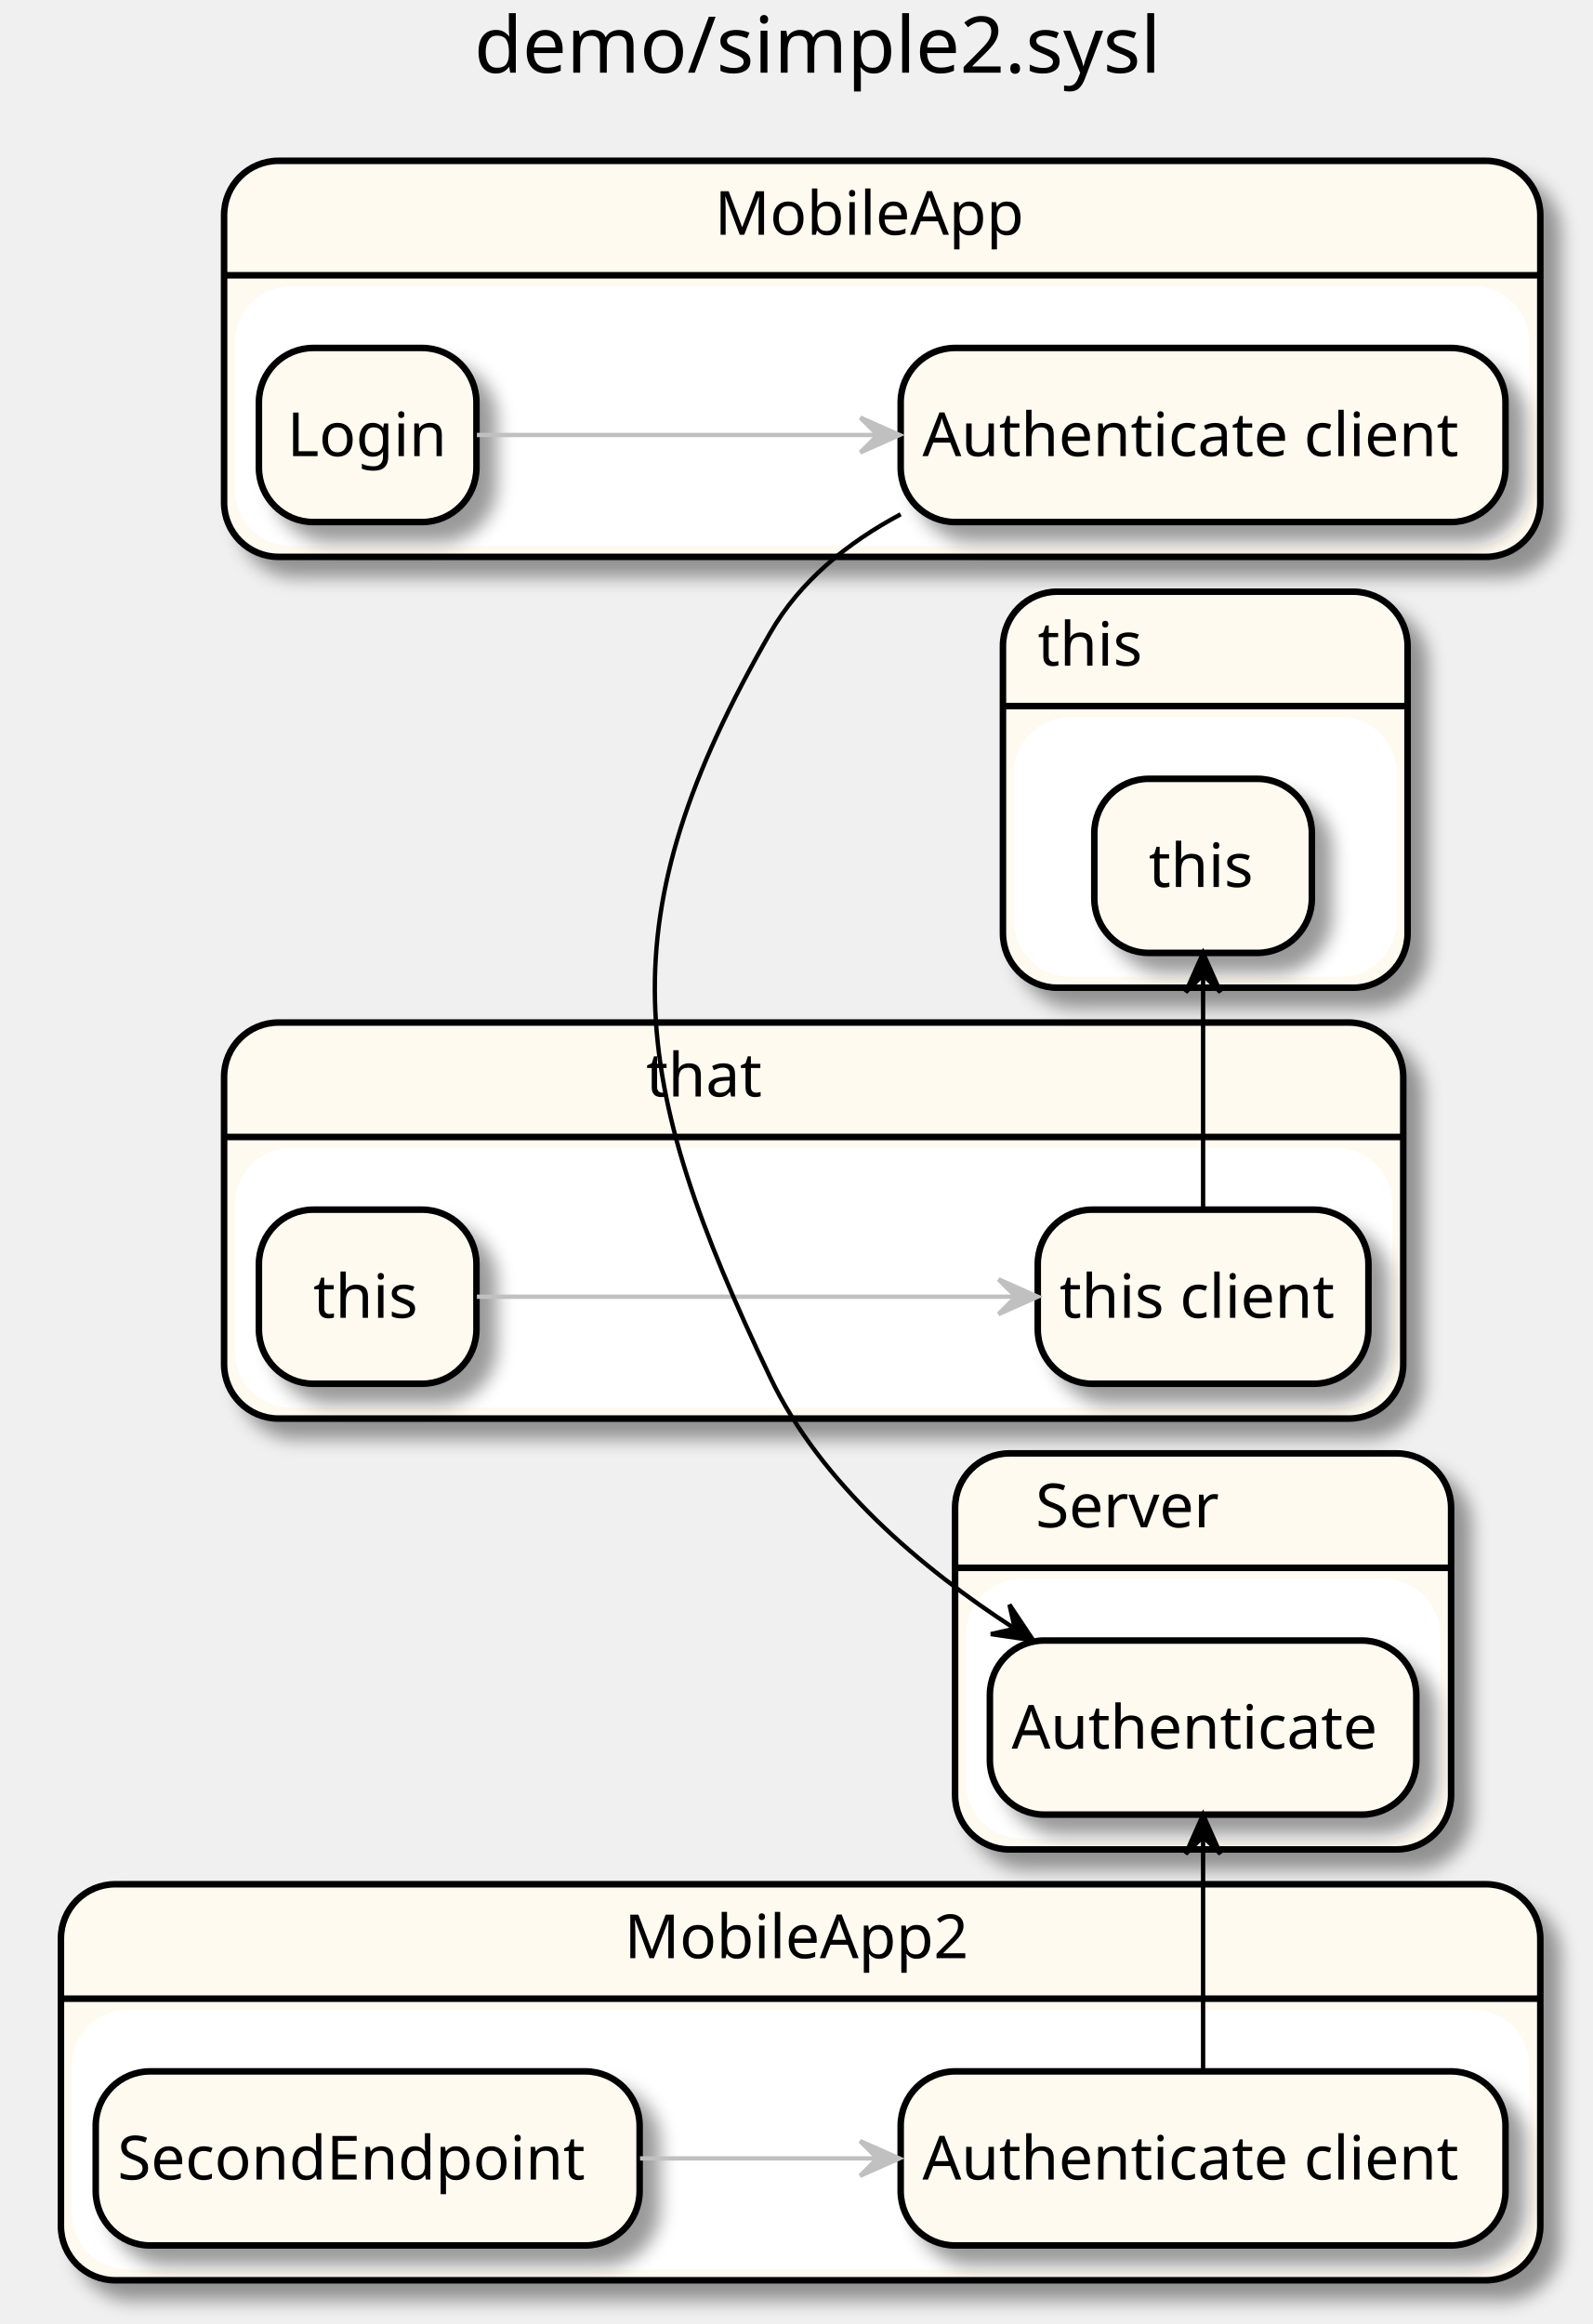
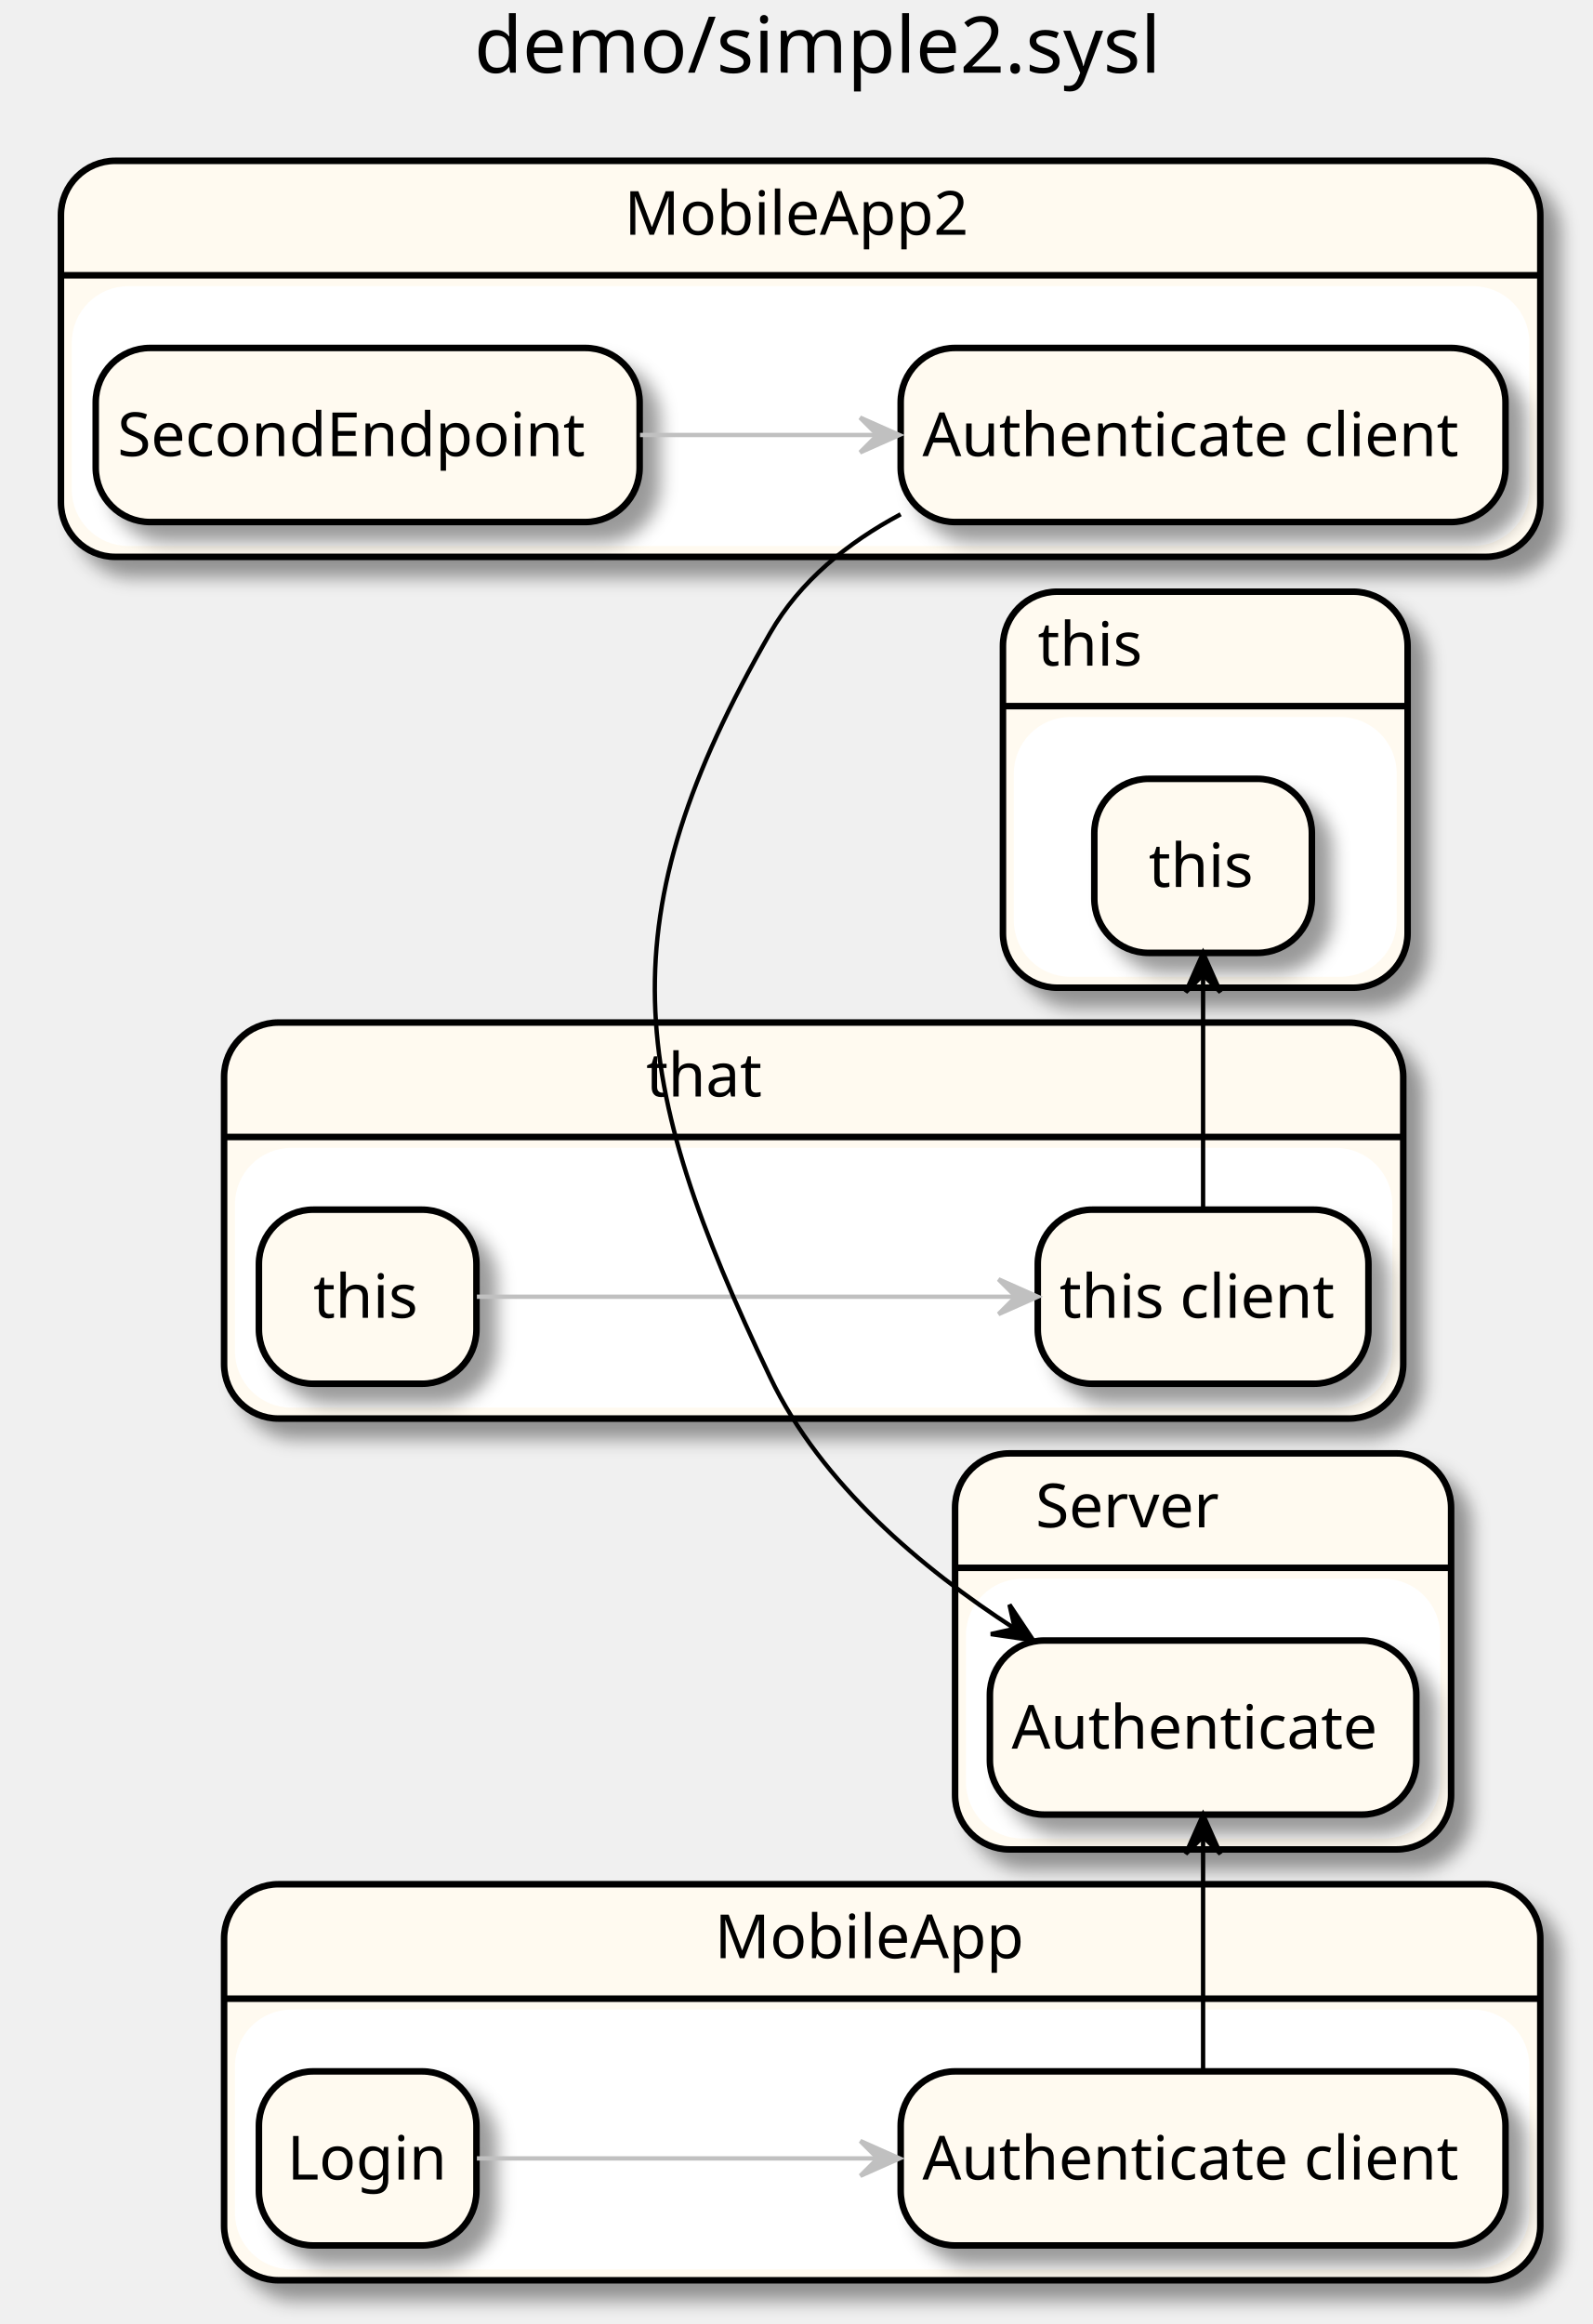
<svg xmlns="http://www.w3.org/2000/svg" contentScriptType="application/ecmascript" contentStyleType="text/css" height="534px" preserveAspectRatio="none" style="width:366px;height:534px;" version="1.1" viewBox="0 0 366 534" width="366px" zoomAndPan="magnify">
  <defs>
-     <filter height="300%" id="ffjqha9ogwzy6" width="300%" x="-1" y="-1">
+     <filter height="300%" id="f5itngduisv7i" width="300%" x="-1" y="-1">
      <feGaussianBlur result="blurOut" stdDeviation="2.0" />
      <feColorMatrix in="blurOut" result="blurOut2" type="matrix" values="0 0 0 0 0 0 0 0 0 0 0 0 0 0 0 0 0 0 .4 0" />
      <feOffset dx="4.0" dy="4.0" in="blurOut2" result="blurOut3" />
      <feBlend in="SourceGraphic" in2="blurOut3" mode="normal" />
    </filter>
  </defs>
  <g>
    <text fill="#000000" font-family="sans-serif" font-size="18" lengthAdjust="spacingAndGlyphs" textLength="162" x="109" y="16.708">demo/simple2.sysl</text>
-     <rect fill="#FFFAF0" filter="url(#ffjqha9ogwzy6)" height="91" rx="12.5" ry="12.5" style="stroke: #000000; stroke-width: 1.5;" width="302.5" x="51.5" y="36.953" />
-     <rect fill="#FFFFFF" height="58.703" rx="12.5" ry="12.5" style="stroke: #FFFFFF; stroke-width: 1.0;" width="296.5" x="54.5" y="66.25" />
-     <line style="stroke: #000000; stroke-width: 1.5;" x1="51.5" x2="354" y1="63.25" y2="63.25" />
-     <text fill="#000000" font-family="sans-serif" font-size="14" lengthAdjust="spacingAndGlyphs" textLength="72" x="164.25" y="53.948">MobileApp</text>
-     <rect fill="#FFFAF0" filter="url(#ffjqha9ogwzy6)" height="91" rx="12.5" ry="12.5" style="stroke: #000000; stroke-width: 1.5;" width="340" x="14" y="432.953" />
-     <rect fill="#FFFFFF" height="58.703" rx="12.5" ry="12.5" style="stroke: #FFFFFF; stroke-width: 1.0;" width="334" x="17" y="462.25" />
-     <line style="stroke: #000000; stroke-width: 1.5;" x1="14" x2="354" y1="459.25" y2="459.25" />
-     <text fill="#000000" font-family="sans-serif" font-size="14" lengthAdjust="spacingAndGlyphs" textLength="81" x="143.5" y="449.948">MobileApp2</text>
-     <rect fill="#FFFAF0" filter="url(#ffjqha9ogwzy6)" height="91" rx="12.5" ry="12.5" style="stroke: #000000; stroke-width: 1.5;" width="114" x="219.5" y="333.953" />
+     <rect fill="#FFFAF0" filter="url(#f5itngduisv7i)" height="91" rx="12.5" ry="12.5" style="stroke: #000000; stroke-width: 1.5;" width="302.5" x="51.5" y="432.953" />
+     <rect fill="#FFFFFF" height="58.703" rx="12.5" ry="12.5" style="stroke: #FFFFFF; stroke-width: 1.0;" width="296.5" x="54.5" y="462.25" />
+     <line style="stroke: #000000; stroke-width: 1.5;" x1="51.5" x2="354" y1="459.25" y2="459.25" />
+     <text fill="#000000" font-family="sans-serif" font-size="14" lengthAdjust="spacingAndGlyphs" textLength="72" x="164.25" y="449.948">MobileApp</text>
+     <rect fill="#FFFAF0" filter="url(#f5itngduisv7i)" height="91" rx="12.5" ry="12.5" style="stroke: #000000; stroke-width: 1.5;" width="340" x="14" y="36.953" />
+     <rect fill="#FFFFFF" height="58.703" rx="12.5" ry="12.5" style="stroke: #FFFFFF; stroke-width: 1.0;" width="334" x="17" y="66.25" />
+     <line style="stroke: #000000; stroke-width: 1.5;" x1="14" x2="354" y1="63.25" y2="63.25" />
+     <text fill="#000000" font-family="sans-serif" font-size="14" lengthAdjust="spacingAndGlyphs" textLength="81" x="143.5" y="53.948">MobileApp2</text>
+     <rect fill="#FFFAF0" filter="url(#f5itngduisv7i)" height="91" rx="12.5" ry="12.5" style="stroke: #000000; stroke-width: 1.5;" width="114" x="219.5" y="333.953" />
    <rect fill="#FFFFFF" height="58.703" rx="12.5" ry="12.5" style="stroke: #FFFFFF; stroke-width: 1.0;" width="108" x="222.5" y="363.25" />
    <line style="stroke: #000000; stroke-width: 1.5;" x1="219.5" x2="333.5" y1="360.25" y2="360.25" />
    <text fill="#000000" font-family="sans-serif" font-size="14" lengthAdjust="spacingAndGlyphs" textLength="44" x="238" y="350.948">Server</text>
-     <rect fill="#FFFAF0" filter="url(#ffjqha9ogwzy6)" height="91" rx="12.5" ry="12.5" style="stroke: #000000; stroke-width: 1.5;" width="271" x="51.5" y="234.953" />
+     <rect fill="#FFFAF0" filter="url(#f5itngduisv7i)" height="91" rx="12.5" ry="12.5" style="stroke: #000000; stroke-width: 1.5;" width="271" x="51.5" y="234.953" />
    <rect fill="#FFFFFF" height="58.703" rx="12.5" ry="12.5" style="stroke: #FFFFFF; stroke-width: 1.0;" width="265" x="54.5" y="264.25" />
    <line style="stroke: #000000; stroke-width: 1.5;" x1="51.5" x2="322.5" y1="261.25" y2="261.25" />
    <text fill="#000000" font-family="sans-serif" font-size="14" lengthAdjust="spacingAndGlyphs" textLength="27" x="148.5" y="251.948">that</text>
-     <rect fill="#FFFAF0" filter="url(#ffjqha9ogwzy6)" height="91" rx="12.5" ry="12.5" style="stroke: #000000; stroke-width: 1.5;" width="93" x="230.5" y="135.953" />
+     <rect fill="#FFFAF0" filter="url(#f5itngduisv7i)" height="91" rx="12.5" ry="12.5" style="stroke: #000000; stroke-width: 1.5;" width="93" x="230.5" y="135.953" />
    <rect fill="#FFFFFF" height="58.703" rx="12.5" ry="12.5" style="stroke: #FFFFFF; stroke-width: 1.0;" width="87" x="233.5" y="165.25" />
    <line style="stroke: #000000; stroke-width: 1.5;" x1="230.5" x2="323.5" y1="162.25" y2="162.25" />
    <text fill="#000000" font-family="sans-serif" font-size="14" lengthAdjust="spacingAndGlyphs" textLength="25" x="238.5" y="152.948">this</text>
-     <rect fill="#FFFAF0" filter="url(#ffjqha9ogwzy6)" height="40" rx="12.5" ry="12.5" style="stroke: #000000; stroke-width: 1.5;" width="139" x="207" y="79.953" />
+     <rect fill="#FFFAF0" filter="url(#f5itngduisv7i)" height="40" rx="12.5" ry="12.5" style="stroke: #000000; stroke-width: 1.5;" width="139" x="207" y="475.953" />
+     <text fill="#000000" font-family="sans-serif" font-size="14" lengthAdjust="spacingAndGlyphs" textLength="129" x="212" y="500.8">Authenticate client</text>
+     <rect fill="#FFFAF0" filter="url(#f5itngduisv7i)" height="40" rx="12.5" ry="12.5" style="stroke: #000000; stroke-width: 1.5;" width="50" x="59.5" y="475.953" />
+     <text fill="#000000" font-family="sans-serif" font-size="14" lengthAdjust="spacingAndGlyphs" textLength="37" x="66" y="500.8">Login</text>
+     <rect fill="#FFFAF0" filter="url(#f5itngduisv7i)" height="40" rx="12.5" ry="12.5" style="stroke: #000000; stroke-width: 1.5;" width="139" x="207" y="79.953" />
    <text fill="#000000" font-family="sans-serif" font-size="14" lengthAdjust="spacingAndGlyphs" textLength="129" x="212" y="104.8">Authenticate client</text>
-     <rect fill="#FFFAF0" filter="url(#ffjqha9ogwzy6)" height="40" rx="12.5" ry="12.5" style="stroke: #000000; stroke-width: 1.5;" width="50" x="59.5" y="79.953" />
-     <text fill="#000000" font-family="sans-serif" font-size="14" lengthAdjust="spacingAndGlyphs" textLength="37" x="66" y="104.8">Login</text>
-     <rect fill="#FFFAF0" filter="url(#ffjqha9ogwzy6)" height="40" rx="12.5" ry="12.5" style="stroke: #000000; stroke-width: 1.5;" width="139" x="207" y="475.953" />
-     <text fill="#000000" font-family="sans-serif" font-size="14" lengthAdjust="spacingAndGlyphs" textLength="129" x="212" y="500.8">Authenticate client</text>
-     <rect fill="#FFFAF0" filter="url(#ffjqha9ogwzy6)" height="40" rx="12.5" ry="12.5" style="stroke: #000000; stroke-width: 1.5;" width="125" x="22" y="475.953" />
-     <text fill="#000000" font-family="sans-serif" font-size="14" lengthAdjust="spacingAndGlyphs" textLength="115" x="27" y="500.8">SecondEndpoint</text>
-     <rect fill="#FFFAF0" filter="url(#ffjqha9ogwzy6)" height="40" rx="12.5" ry="12.5" style="stroke: #000000; stroke-width: 1.5;" width="98" x="227.5" y="376.953" />
+     <rect fill="#FFFAF0" filter="url(#f5itngduisv7i)" height="40" rx="12.5" ry="12.5" style="stroke: #000000; stroke-width: 1.5;" width="125" x="22" y="79.953" />
+     <text fill="#000000" font-family="sans-serif" font-size="14" lengthAdjust="spacingAndGlyphs" textLength="115" x="27" y="104.8">SecondEndpoint</text>
+     <rect fill="#FFFAF0" filter="url(#f5itngduisv7i)" height="40" rx="12.5" ry="12.5" style="stroke: #000000; stroke-width: 1.5;" width="98" x="227.5" y="376.953" />
    <text fill="#000000" font-family="sans-serif" font-size="14" lengthAdjust="spacingAndGlyphs" textLength="88" x="232.5" y="401.8">Authenticate</text>
-     <rect fill="#FFFAF0" filter="url(#ffjqha9ogwzy6)" height="40" rx="12.5" ry="12.5" style="stroke: #000000; stroke-width: 1.5;" width="50" x="59.5" y="277.953" />
+     <rect fill="#FFFAF0" filter="url(#f5itngduisv7i)" height="40" rx="12.5" ry="12.5" style="stroke: #000000; stroke-width: 1.5;" width="50" x="59.5" y="277.953" />
    <text fill="#000000" font-family="sans-serif" font-size="14" lengthAdjust="spacingAndGlyphs" textLength="25" x="72" y="302.8">this</text>
-     <rect fill="#FFFAF0" filter="url(#ffjqha9ogwzy6)" height="40" rx="12.5" ry="12.5" style="stroke: #000000; stroke-width: 1.5;" width="76" x="238.5" y="277.953" />
+     <rect fill="#FFFAF0" filter="url(#f5itngduisv7i)" height="40" rx="12.5" ry="12.5" style="stroke: #000000; stroke-width: 1.5;" width="76" x="238.5" y="277.953" />
    <text fill="#000000" font-family="sans-serif" font-size="14" lengthAdjust="spacingAndGlyphs" textLength="66" x="243.5" y="302.8">this client</text>
-     <rect fill="#FFFAF0" filter="url(#ffjqha9ogwzy6)" height="40" rx="12.5" ry="12.5" style="stroke: #000000; stroke-width: 1.5;" width="50" x="251.5" y="178.953" />
+     <rect fill="#FFFAF0" filter="url(#f5itngduisv7i)" height="40" rx="12.5" ry="12.5" style="stroke: #000000; stroke-width: 1.5;" width="50" x="251.5" y="178.953" />
    <text fill="#000000" font-family="sans-serif" font-size="14" lengthAdjust="spacingAndGlyphs" textLength="25" x="264" y="203.8">this</text>
-     <path d="M147.102,495.953 C164.507,495.953 183.585,495.953 201.617,495.953 " fill="none" id="_3-&gt;_2" style="stroke: #C0C0C0; stroke-width: 1.0;" />
-     <polygon fill="#C0C0C0" points="206.673,495.953,197.673,491.953,201.673,495.953,197.673,499.953,206.673,495.953" style="stroke: #C0C0C0; stroke-width: 1.0;" />
-     <path d="M276.5,475.844 C276.5,457.91 276.5,439.976 276.5,422.042 " fill="none" id="_2-&gt;_4" style="stroke: #000000; stroke-width: 1.0;" />
+     <path d="M109.601,495.953 C132.95,495.953 168.943,495.953 201.535,495.953 " fill="none" id="_1-&gt;_0" style="stroke: #C0C0C0; stroke-width: 1.0;" />
+     <polygon fill="#C0C0C0" points="206.734,495.953,197.734,491.953,201.734,495.953,197.734,499.953,206.734,495.953" style="stroke: #C0C0C0; stroke-width: 1.0;" />
+     <path d="M276.5,475.844 C276.5,457.91 276.5,439.976 276.5,422.042 " fill="none" id="_0-&gt;_4" style="stroke: #000000; stroke-width: 1.0;" />
    <polygon fill="#000000" points="276.5,416.984,272.5,425.984,276.5,421.984,280.5,425.984,276.5,416.984" style="stroke: #000000; stroke-width: 1.0;" />
    <path d="M109.601,297.953 C141.022,297.953 195.34,297.953 233.452,297.953 " fill="none" id="_5-&gt;_6" style="stroke: #C0C0C0; stroke-width: 1.0;" />
    <polygon fill="#C0C0C0" points="238.484,297.953,229.484,293.953,233.484,297.953,229.484,301.953,238.484,297.953" style="stroke: #C0C0C0; stroke-width: 1.0;" />
    <path d="M276.5,277.844 C276.5,259.91 276.5,241.976 276.5,224.042 " fill="none" id="_6-&gt;_7" style="stroke: #000000; stroke-width: 1.0;" />
    <polygon fill="#000000" points="276.5,218.984,272.5,227.984,276.5,223.984,280.5,227.984,276.5,218.984" style="stroke: #000000; stroke-width: 1.0;" />
-     <path d="M109.601,99.953 C132.95,99.953 168.943,99.953 201.535,99.953 " fill="none" id="_1-&gt;_0" style="stroke: #C0C0C0; stroke-width: 1.0;" />
-     <polygon fill="#C0C0C0" points="206.734,99.953,197.734,95.953,201.734,99.953,197.734,103.953,206.734,99.953" style="stroke: #C0C0C0; stroke-width: 1.0;" />
-     <path d="M206.993,118.166 C194.813,124.684 183.859,133.512 177,145.453 C139.147,211.356 144.266,247.864 177,316.453 C188.705,340.978 211.935,360.443 233.007,374.085 " fill="none" id="_0-&gt;_4" style="stroke: #000000; stroke-width: 1.0;" />
+     <path d="M147.102,99.953 C164.507,99.953 183.585,99.953 201.617,99.953 " fill="none" id="_3-&gt;_2" style="stroke: #C0C0C0; stroke-width: 1.0;" />
+     <polygon fill="#C0C0C0" points="206.673,99.953,197.673,95.953,201.673,99.953,197.673,103.953,206.673,99.953" style="stroke: #C0C0C0; stroke-width: 1.0;" />
+     <path d="M206.993,118.166 C194.813,124.684 183.859,133.512 177,145.453 C139.147,211.356 144.266,247.864 177,316.453 C188.705,340.978 211.935,360.443 233.007,374.085 " fill="none" id="_2-&gt;_4" style="stroke: #000000; stroke-width: 1.0;" />
    <polygon fill="#000000" points="237.466,376.907,232.001,368.714,233.241,374.233,227.722,375.474,237.466,376.907" style="stroke: #000000; stroke-width: 1.0;" />
  </g>
</svg>
